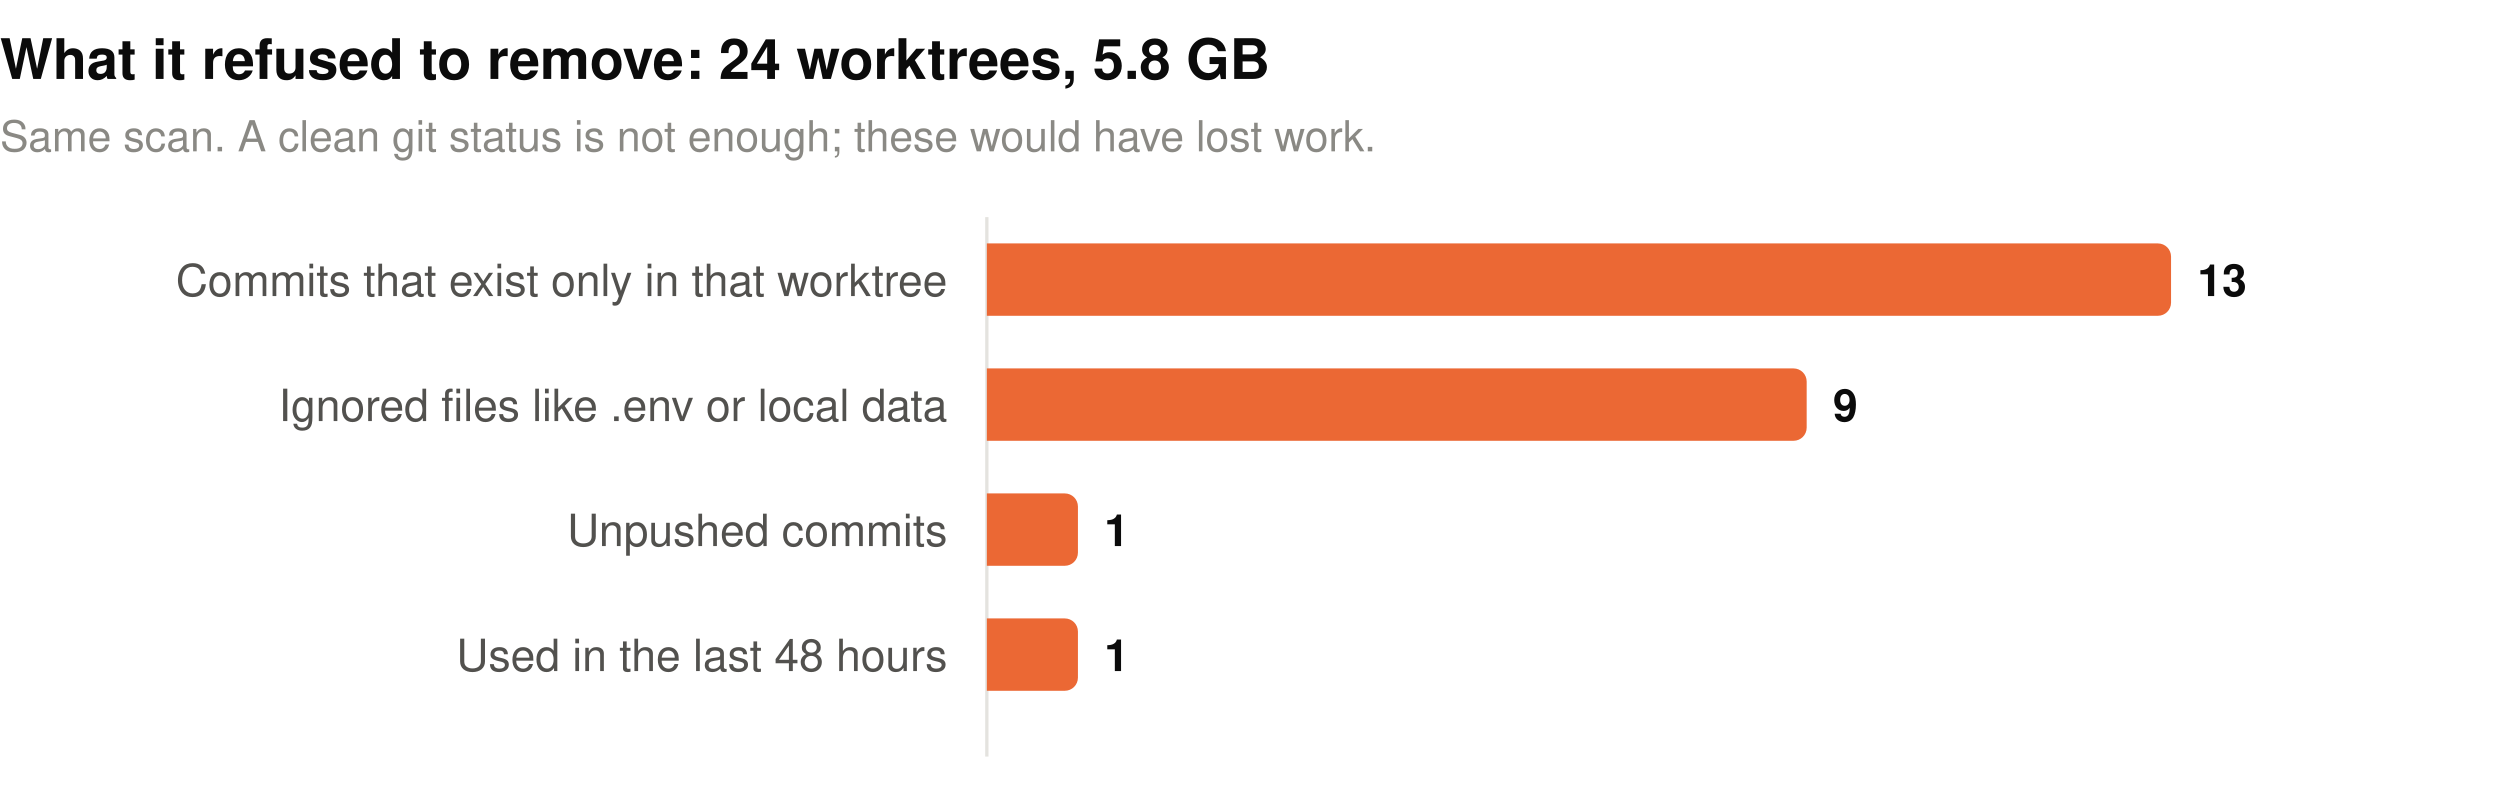
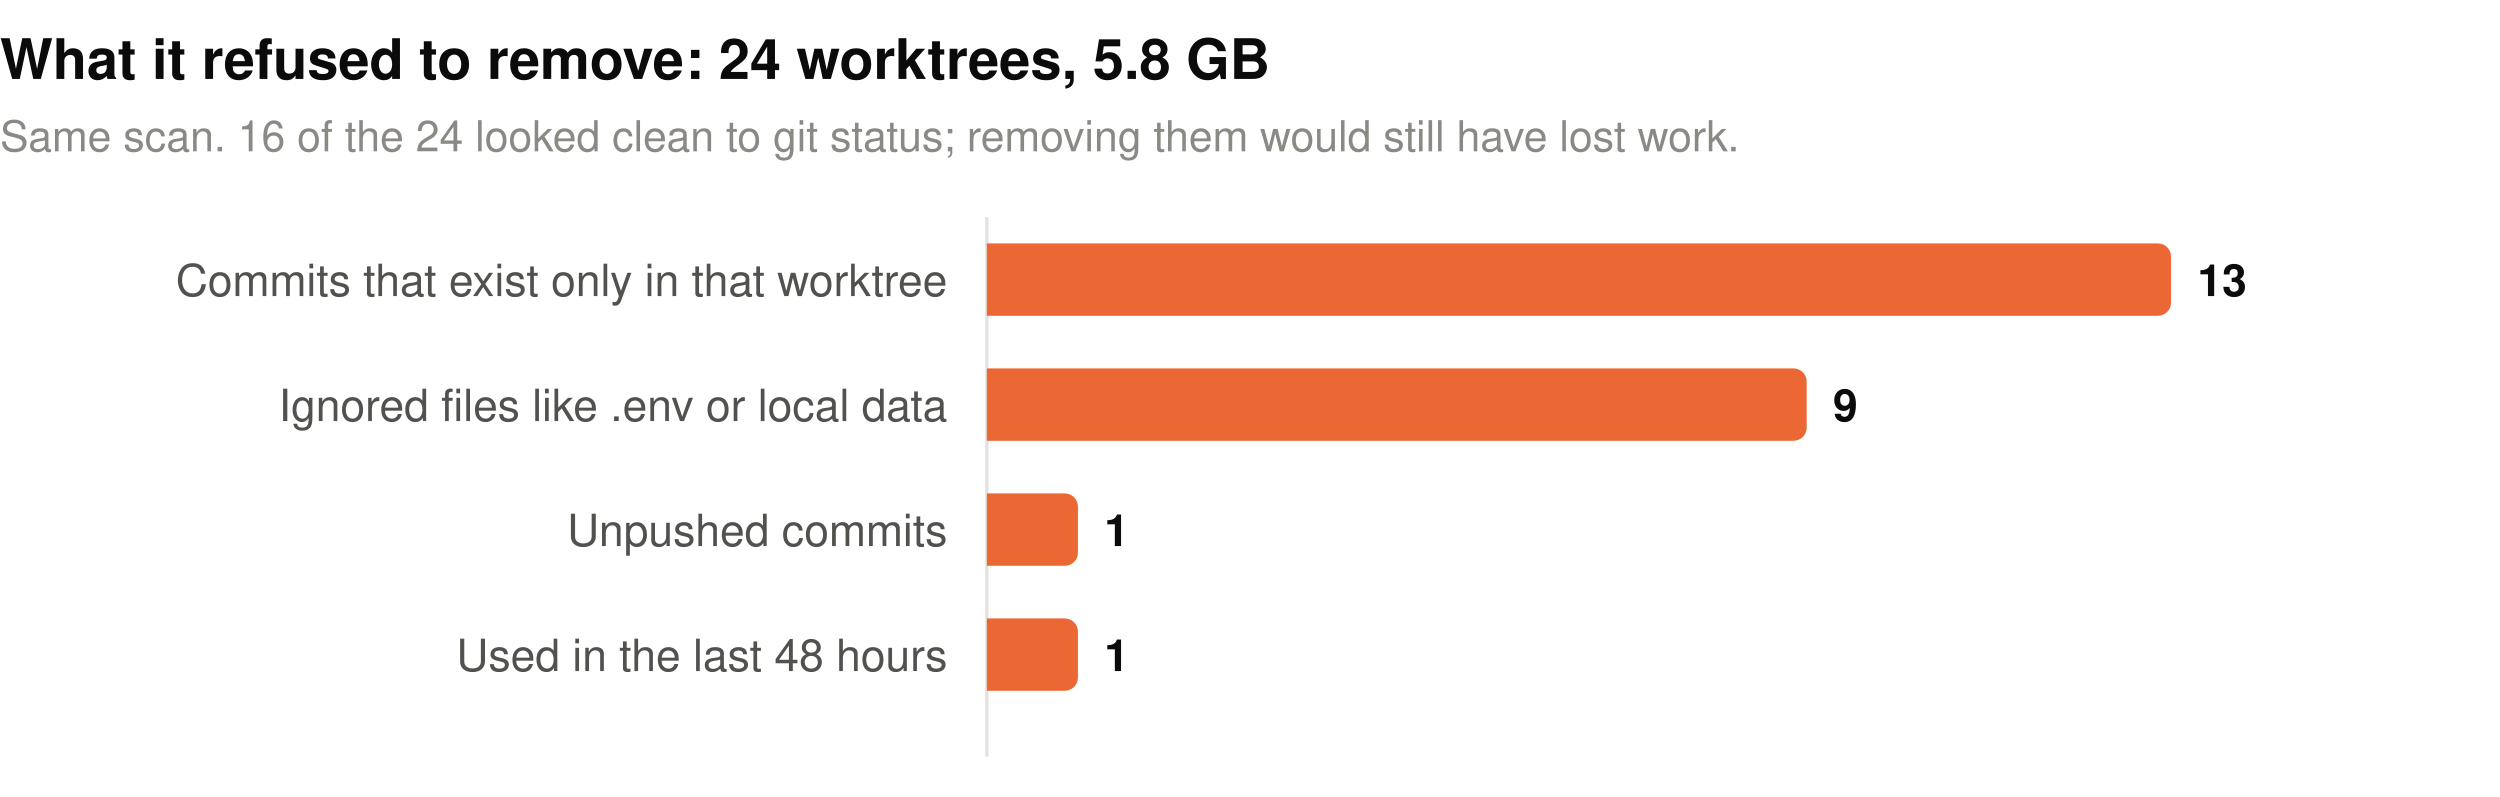
<svg xmlns="http://www.w3.org/2000/svg" width="760" height="242" viewBox="0 0 760 242" font-family="-apple-system, BlinkMacSystemFont, 'Segoe UI', Helvetica, Arial, sans-serif" role="img" aria-label="What it refused to remove: 24 worktrees, 5.8 GB">
  <text x="0" y="24" font-size="17" font-weight="600" fill="#0b0b0b">What it refused to remove: 24 worktrees, 5.8 GB</text>
-   <text x="0" y="46" font-size="13" fill="#8a8984">Same scan. A clean git status is not enough; these would have lost work.</text>
+   <text x="0" y="46" font-size="13" fill="#8a8984">Same scan. 16 of the 24 looked clean to git status; removing them would still have lost work.</text>
  <line x1="300" y1="66" x2="300" y2="230" stroke="#e4e3df" stroke-width="1" />
  <text x="288" y="90.0" font-size="13.5" text-anchor="end" fill="#52514e">Commits that exist only in that worktree</text>
  <path d="M300,74 h356.0 a4,4 0 0 1 4,4 v14 a4,4 0 0 1 -4,4 h-356.0 z" fill="#eb6834" />
  <text x="668.0" y="90.0" font-size="13.5" font-weight="600" fill="#0b0b0b">13</text>
  <text x="288" y="128.0" font-size="13.5" text-anchor="end" fill="#52514e">Ignored files like .env or local data</text>
  <path d="M300,112 h245.231 a4,4 0 0 1 4,4 v14 a4,4 0 0 1 -4,4 h-245.231 z" fill="#eb6834" />
  <text x="557.231" y="128.0" font-size="13.5" font-weight="600" fill="#0b0b0b">9</text>
  <text x="288" y="166.0" font-size="13.5" text-anchor="end" fill="#52514e">Unpushed commits</text>
  <path d="M300,150 h23.692 a4,4 0 0 1 4,4 v14 a4,4 0 0 1 -4,4 h-23.692 z" fill="#eb6834" />
  <text x="335.692" y="166.0" font-size="13.5" font-weight="600" fill="#0b0b0b">1</text>
  <text x="288" y="204.0" font-size="13.5" text-anchor="end" fill="#52514e">Used in the last 48 hours</text>
  <path d="M300,188 h23.692 a4,4 0 0 1 4,4 v14 a4,4 0 0 1 -4,4 h-23.692 z" fill="#eb6834" />
  <text x="335.692" y="204.0" font-size="13.5" font-weight="600" fill="#0b0b0b">1</text>
</svg>
